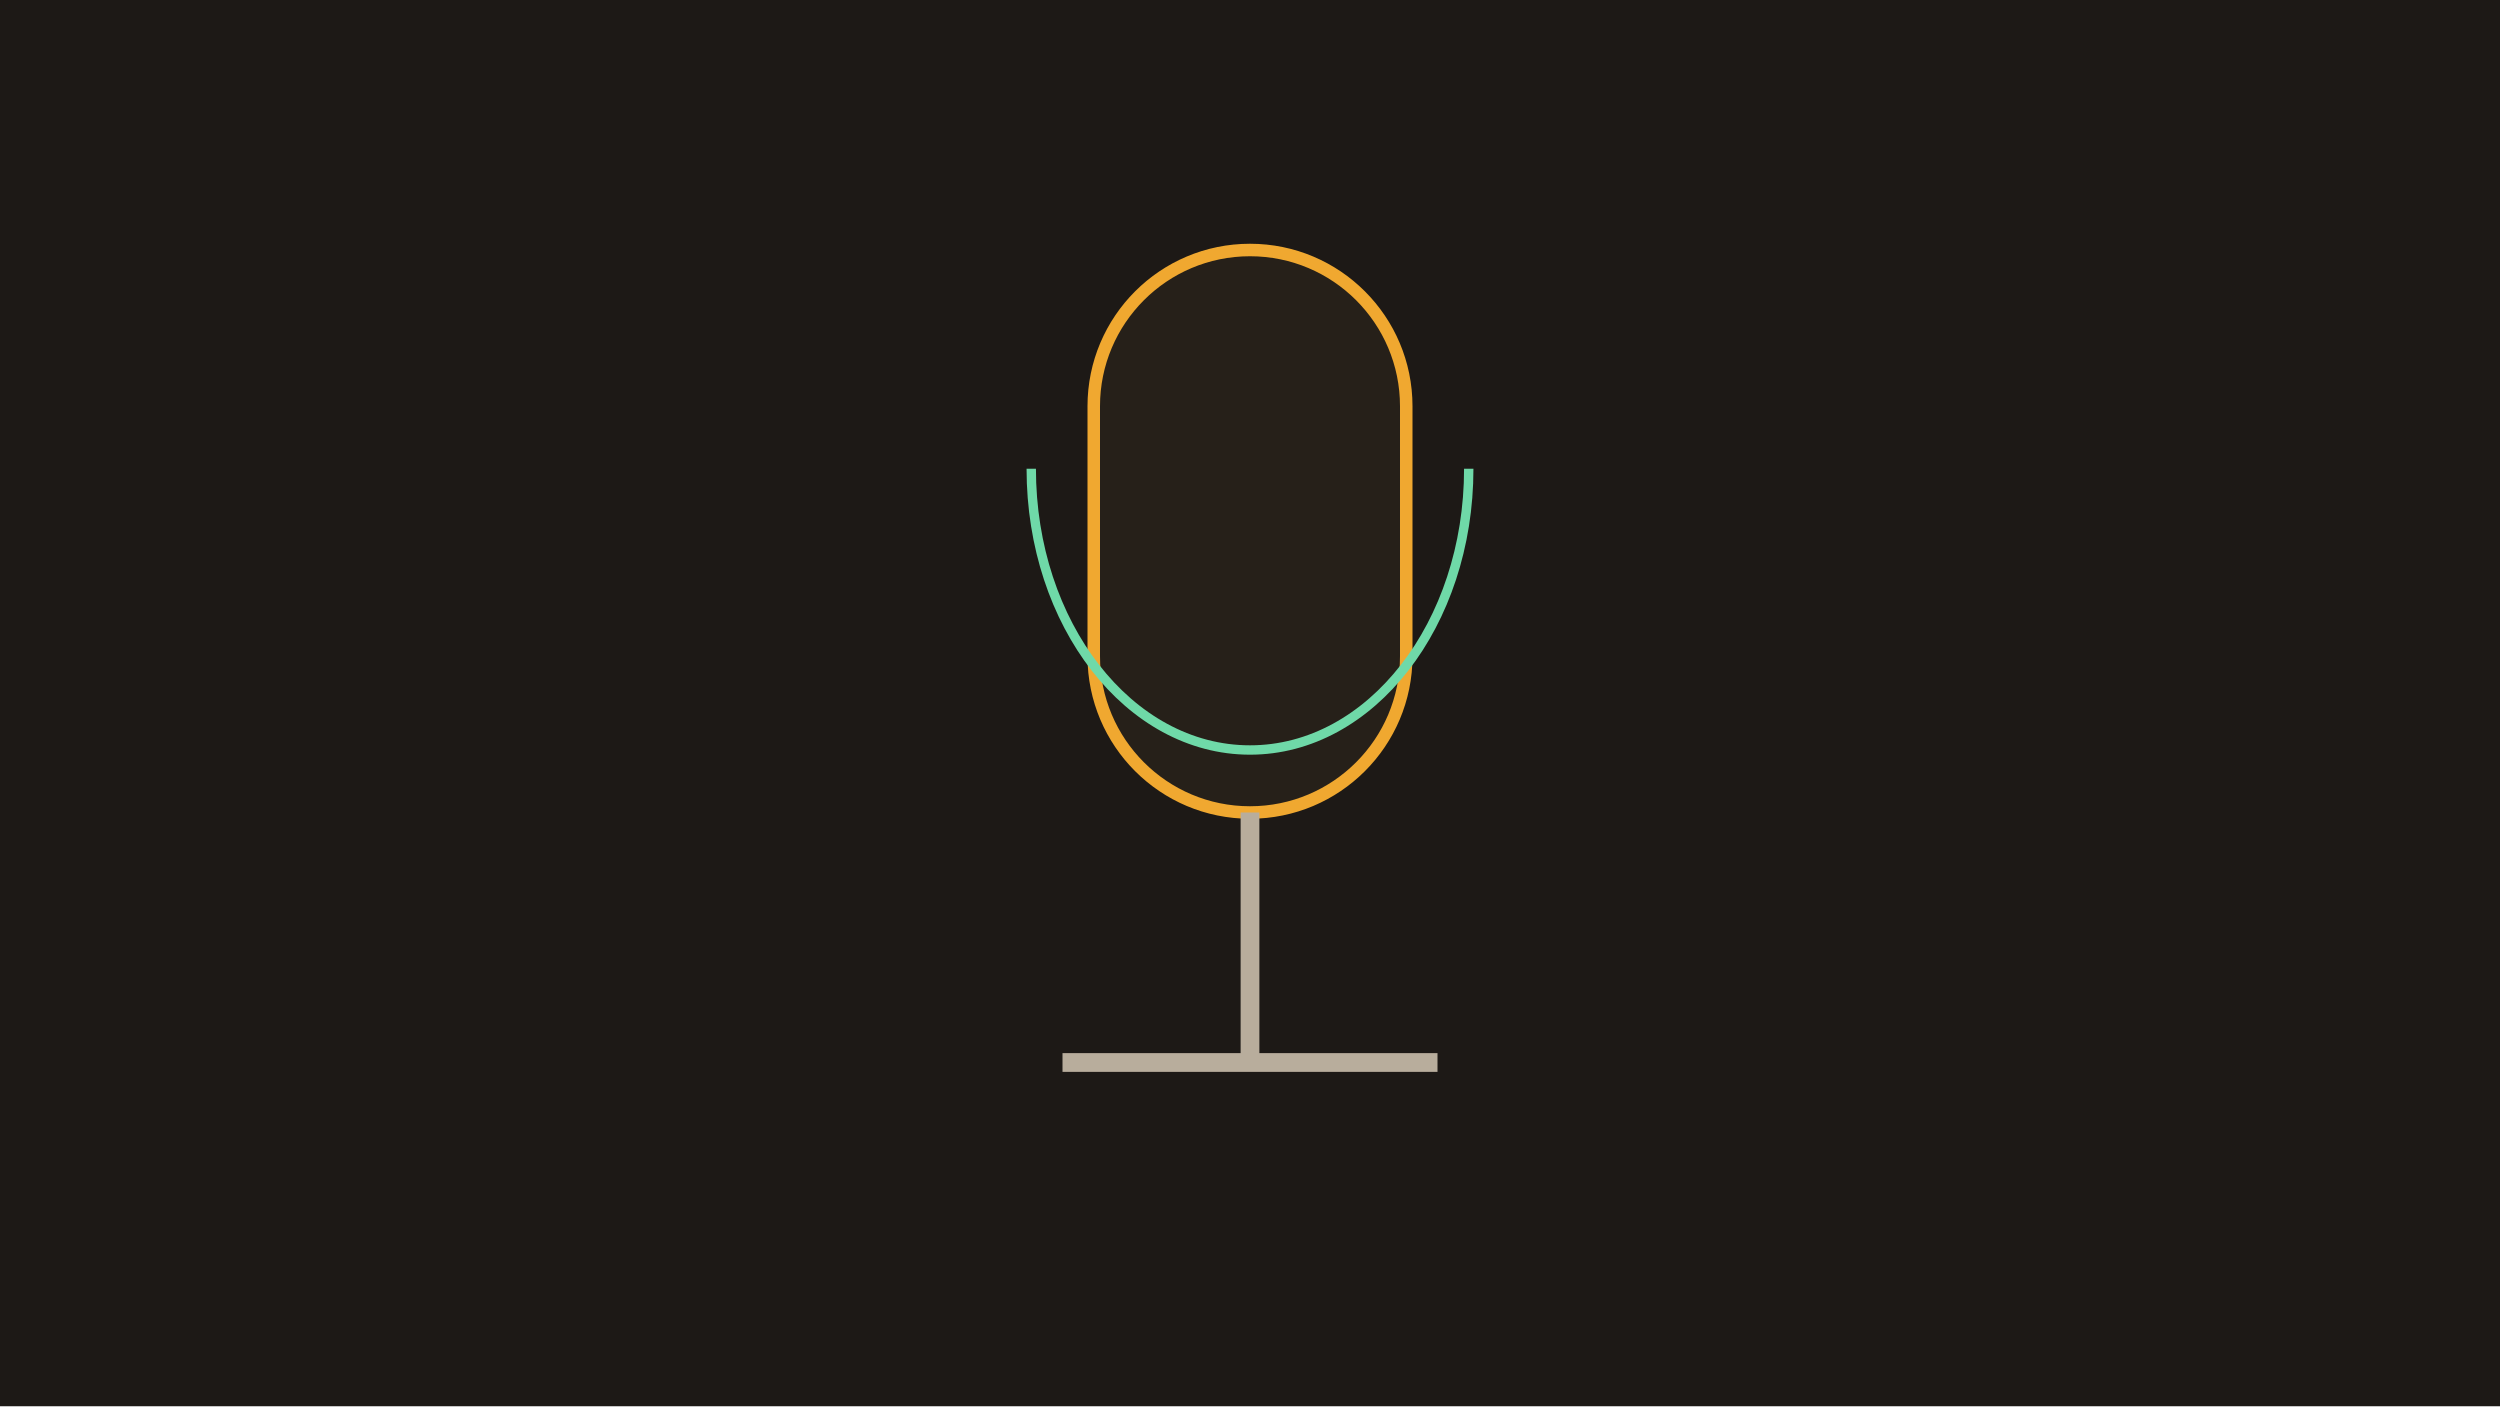
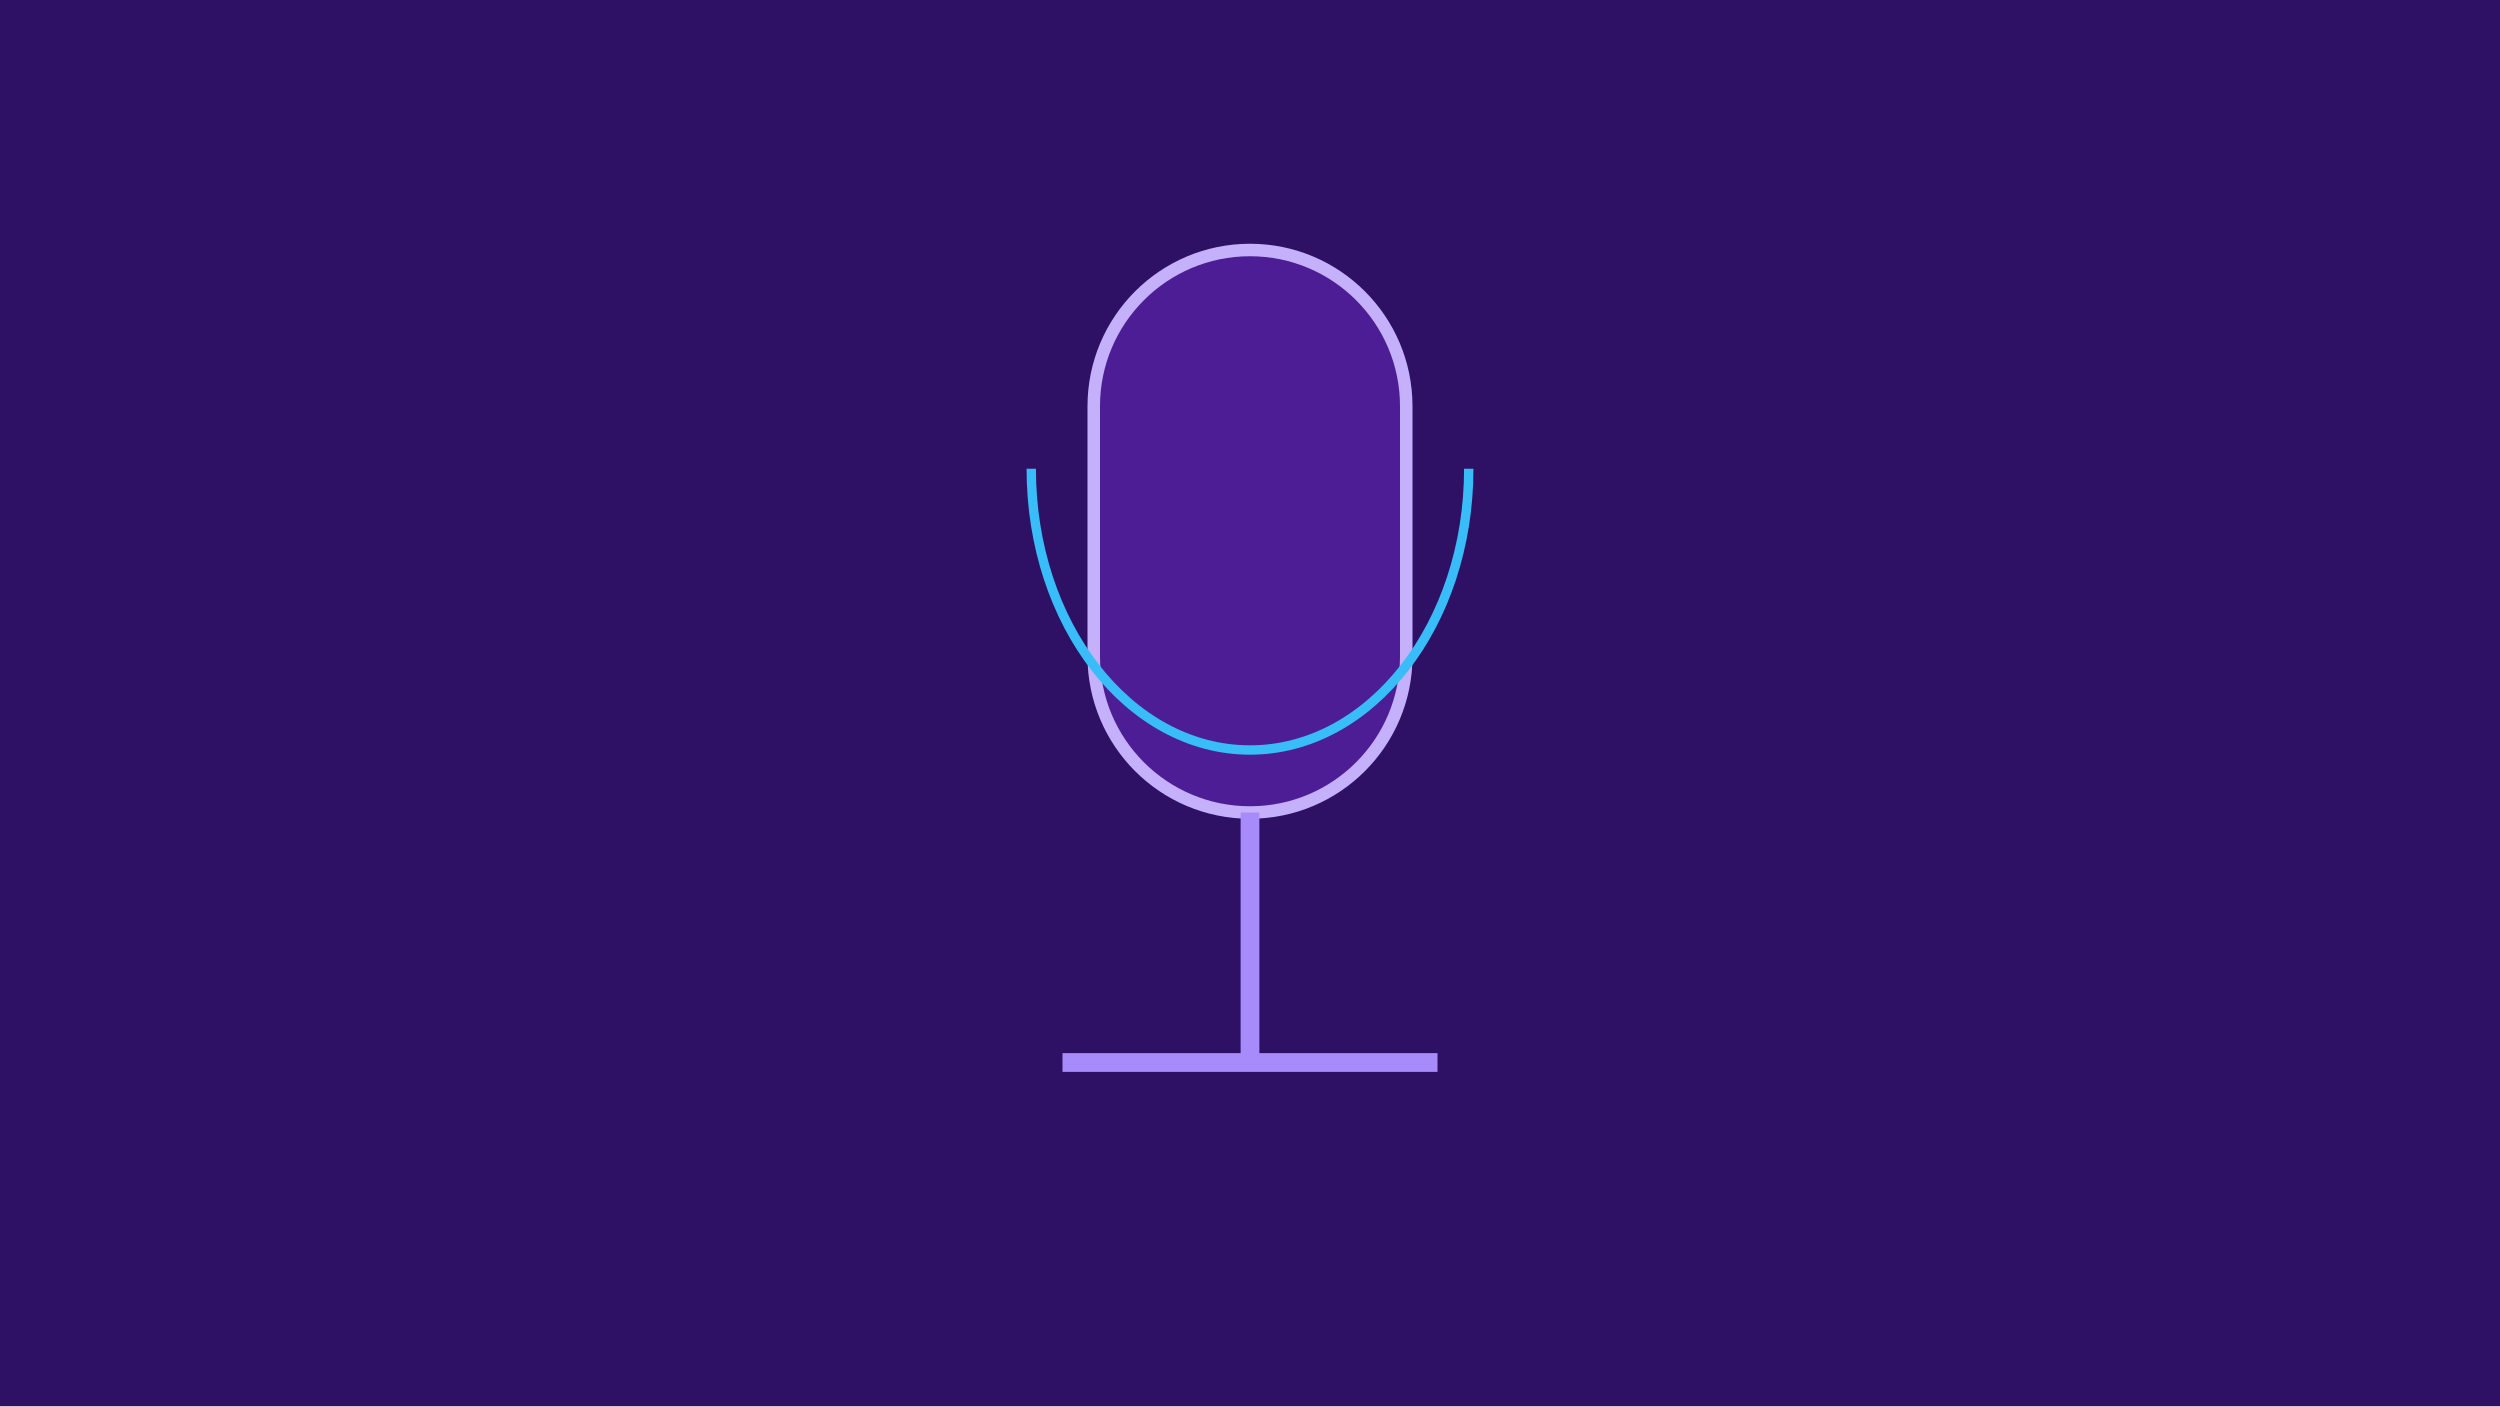
<svg xmlns="http://www.w3.org/2000/svg" width="800" height="450" viewBox="0 0 800 450">
-   <rect width="800" height="450" fill="#1d1916" />
-   <rect x="350" y="80" width="100" height="180" rx="50" fill="#262019" stroke="#f0a830" stroke-width="4" />
-   <line x1="400" y1="260" x2="400" y2="340" stroke="#b8ad9c" stroke-width="6" />
-   <line x1="340" y1="340" x2="460" y2="340" stroke="#b8ad9c" stroke-width="6" />
-   <path d="M330 150 a70 90 0 0 0 140 0" fill="none" stroke="#6fd9a8" stroke-width="3" />
+   <rect width="800" height="450" fill="#2e1065" />
+   <rect x="350" y="80" width="100" height="180" rx="50" fill="#4c1d95" stroke="#c4b0fb" stroke-width="4" />
+   <line x1="400" y1="260" x2="400" y2="340" stroke="#a78bfa" stroke-width="6" />
+   <line x1="340" y1="340" x2="460" y2="340" stroke="#a78bfa" stroke-width="6" />
+   <path d="M330 150 a70 90 0 0 0 140 0" fill="none" stroke="#38bdf8" stroke-width="3" />
</svg>
